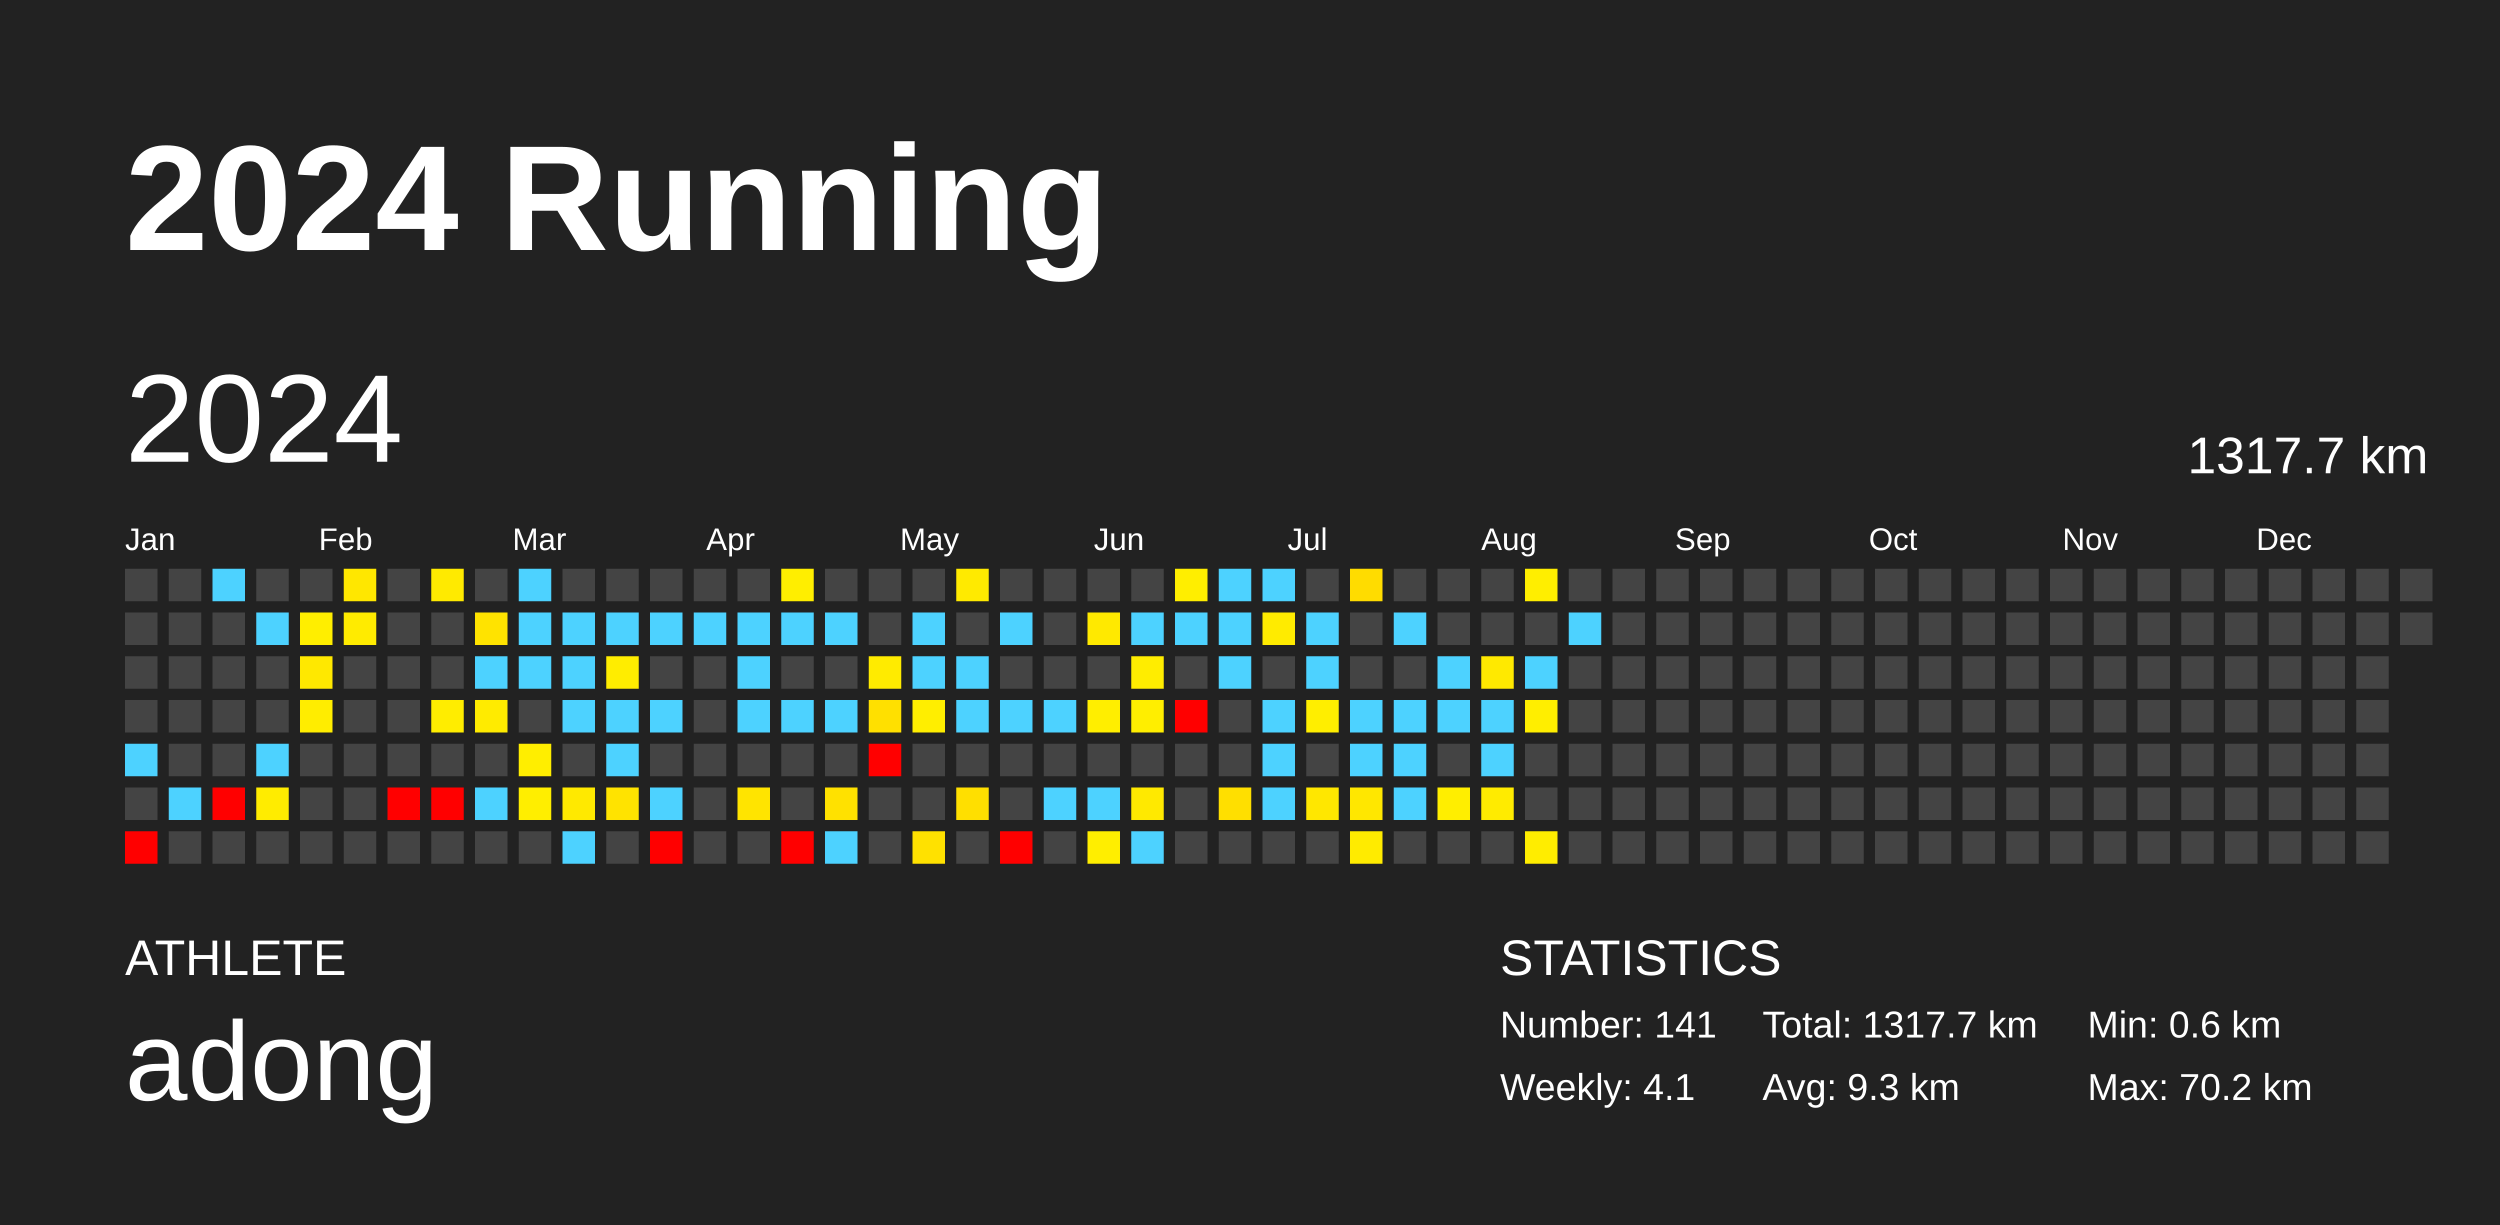
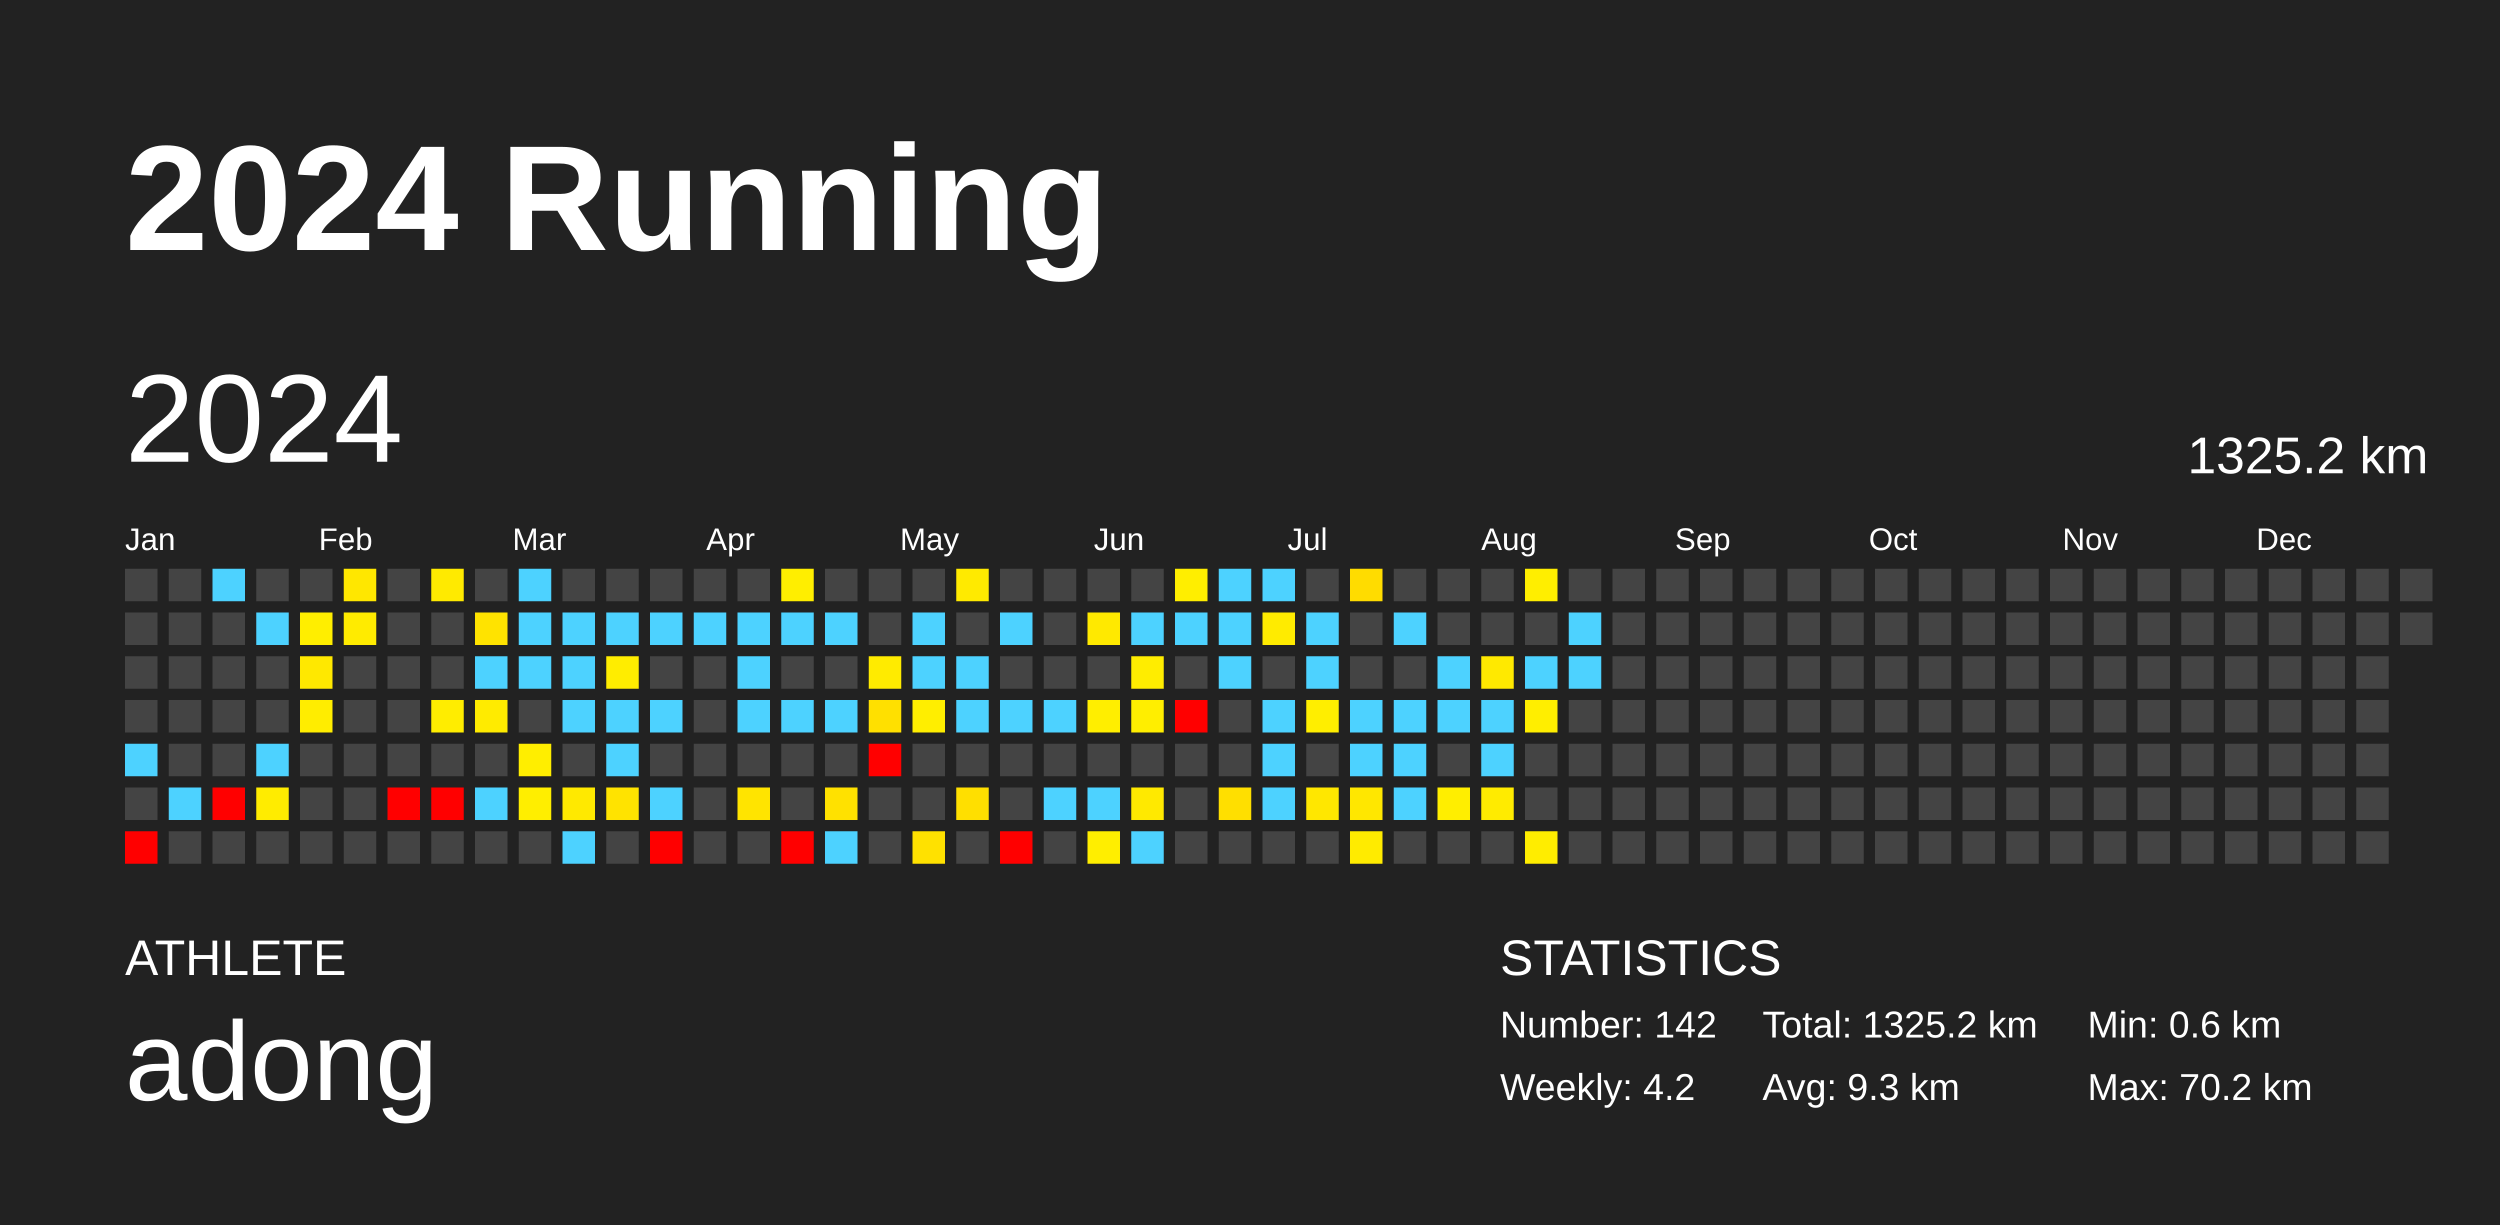
<svg xmlns="http://www.w3.org/2000/svg" baseProfile="full" height="98mm" version="1.1" viewBox="0,0,200,98" width="200mm">
  <defs />
  <rect fill="#222222" height="98" width="200" x="0" y="0" />
  <text fill="#FFFFFF" style="font-size:12px; font-family:Arial; font-weight:bold;" x="10" y="20">2024 Running</text>
  <text fill="#FFFFFF" style="font-size:4px; font-family:Arial" x="10" y="78">ATHLETE</text>
  <text fill="#FFFFFF" style="font-size:9px; font-family:Arial" x="10" y="88">adong</text>
  <text fill="#FFFFFF" style="font-size:4px; font-family:Arial" x="120" y="78">STATISTICS</text>
-   <text fill="#FFFFFF" style="font-size:3px; font-family:Arial" x="120" y="83">Number: 141</text>
-   <text fill="#FFFFFF" style="font-size:3px; font-family:Arial" x="120" y="88">Weekly: 4.1</text>
-   <text fill="#FFFFFF" style="font-size:3px; font-family:Arial" x="141" y="83">Total: 1317.7 km</text>
+   <text fill="#FFFFFF" style="font-size:3px; font-family:Arial" x="120" y="83">Number: 142</text>
+   <text fill="#FFFFFF" style="font-size:3px; font-family:Arial" x="120" y="88">Weekly: 4.2</text>
+   <text fill="#FFFFFF" style="font-size:3px; font-family:Arial" x="141" y="83">Total: 1325.2 km</text>
  <text fill="#FFFFFF" style="font-size:3px; font-family:Arial" x="141" y="88">Avg: 9.3 km</text>
  <text fill="#FFFFFF" style="font-size:3px; font-family:Arial" x="167" y="83">Min: 0.6 km</text>
  <text fill="#FFFFFF" style="font-size:3px; font-family:Arial" x="167" y="88">Max: 70.2 km</text>
  <text dominant-baseline="hanging" fill="#FFFFFF" style="font-size:10.0px; font-family:Arial;" x="10" y="30">2024</text>
-   <text dominant-baseline="hanging" fill="#FFFFFF" style="font-size:4.125px; font-family:Arial;" x="175" y="35">1317.7 km</text>
+   <text dominant-baseline="hanging" fill="#FFFFFF" style="font-size:4.125px; font-family:Arial;" x="175" y="35">1325.2 km</text>
  <text fill="#FFFFFF" style="font-size:2.5px; font-family:Arial" x="10.0" y="44">Jan</text>
  <text fill="#FFFFFF" style="font-size:2.5px; font-family:Arial" x="25.5" y="44">Feb</text>
  <text fill="#FFFFFF" style="font-size:2.5px; font-family:Arial" x="41.0" y="44">Mar</text>
  <text fill="#FFFFFF" style="font-size:2.5px; font-family:Arial" x="56.5" y="44">Apr</text>
  <text fill="#FFFFFF" style="font-size:2.5px; font-family:Arial" x="72.0" y="44">May</text>
  <text fill="#FFFFFF" style="font-size:2.5px; font-family:Arial" x="87.5" y="44">Jun</text>
  <text fill="#FFFFFF" style="font-size:2.5px; font-family:Arial" x="103.0" y="44">Jul</text>
  <text fill="#FFFFFF" style="font-size:2.5px; font-family:Arial" x="118.5" y="44">Aug</text>
  <text fill="#FFFFFF" style="font-size:2.5px; font-family:Arial" x="134.0" y="44">Sep</text>
  <text fill="#FFFFFF" style="font-size:2.5px; font-family:Arial" x="149.5" y="44">Oct</text>
  <text fill="#FFFFFF" style="font-size:2.5px; font-family:Arial" x="165.0" y="44">Nov</text>
  <text fill="#FFFFFF" style="font-size:2.5px; font-family:Arial" x="180.5" y="44">Dec</text>
  <rect fill="#444444" height="2.6" width="2.6" x="10.0" y="45.5" />
  <rect fill="#444444" height="2.6" width="2.6" x="10.0" y="49.0" />
  <rect fill="#444444" height="2.6" width="2.6" x="10.0" y="52.5" />
  <rect fill="#444444" height="2.6" width="2.6" x="10.0" y="56.0" />
  <rect fill="#4dd2ff" height="2.6" width="2.6" x="10.0" y="59.5" />
  <rect fill="#444444" height="2.6" width="2.6" x="10.0" y="63.0" />
  <rect fill="red" height="2.6" width="2.6" x="10.0" y="66.5" />
  <rect fill="#444444" height="2.6" width="2.6" x="13.5" y="45.5" />
  <rect fill="#444444" height="2.6" width="2.6" x="13.5" y="49.0" />
  <rect fill="#444444" height="2.6" width="2.6" x="13.5" y="52.5" />
  <rect fill="#444444" height="2.6" width="2.6" x="13.5" y="56.0" />
  <rect fill="#444444" height="2.6" width="2.6" x="13.5" y="59.5" />
  <rect fill="#4dd2ff" height="2.6" width="2.6" x="13.5" y="63.0" />
  <rect fill="#444444" height="2.6" width="2.6" x="13.5" y="66.5" />
  <rect fill="#4dd2ff" height="2.6" width="2.6" x="17.0" y="45.5" />
  <rect fill="#444444" height="2.6" width="2.6" x="17.0" y="49.0" />
  <rect fill="#444444" height="2.6" width="2.6" x="17.0" y="52.5" />
  <rect fill="#444444" height="2.6" width="2.6" x="17.0" y="56.0" />
  <rect fill="#444444" height="2.6" width="2.6" x="17.0" y="59.5" />
  <rect fill="red" height="2.6" width="2.6" x="17.0" y="63.0" />
  <rect fill="#444444" height="2.6" width="2.6" x="17.0" y="66.5" />
  <rect fill="#444444" height="2.6" width="2.6" x="20.5" y="45.5" />
  <rect fill="#4dd2ff" height="2.6" width="2.6" x="20.5" y="49.0" />
  <rect fill="#444444" height="2.6" width="2.6" x="20.5" y="52.5" />
  <rect fill="#444444" height="2.6" width="2.6" x="20.5" y="56.0" />
  <rect fill="#4dd2ff" height="2.6" width="2.6" x="20.5" y="59.5" />
  <rect fill="#ffec00" height="2.6" width="2.6" x="20.5" y="63.0" />
  <rect fill="#444444" height="2.6" width="2.6" x="20.5" y="66.5" />
  <rect fill="#444444" height="2.6" width="2.6" x="24.0" y="45.5" />
  <rect fill="#ffee00" height="2.6" width="2.6" x="24.0" y="49.0" />
  <rect fill="#ffe800" height="2.6" width="2.6" x="24.0" y="52.5" />
  <rect fill="#ffed00" height="2.6" width="2.6" x="24.0" y="56.0" />
  <rect fill="#444444" height="2.6" width="2.6" x="24.0" y="59.5" />
  <rect fill="#444444" height="2.6" width="2.6" x="24.0" y="63.0" />
  <rect fill="#444444" height="2.6" width="2.6" x="24.0" y="66.5" />
  <rect fill="#ffe700" height="2.6" width="2.6" x="27.5" y="45.5" />
  <rect fill="#ffeb00" height="2.6" width="2.6" x="27.5" y="49.0" />
  <rect fill="#444444" height="2.6" width="2.6" x="27.5" y="52.5" />
  <rect fill="#444444" height="2.6" width="2.6" x="27.5" y="56.0" />
  <rect fill="#444444" height="2.6" width="2.6" x="27.5" y="59.5" />
  <rect fill="#444444" height="2.6" width="2.6" x="27.5" y="63.0" />
  <rect fill="#444444" height="2.6" width="2.6" x="27.5" y="66.5" />
  <rect fill="#444444" height="2.6" width="2.6" x="31.0" y="45.5" />
  <rect fill="#444444" height="2.6" width="2.6" x="31.0" y="49.0" />
  <rect fill="#444444" height="2.6" width="2.6" x="31.0" y="52.5" />
  <rect fill="#444444" height="2.6" width="2.6" x="31.0" y="56.0" />
  <rect fill="#444444" height="2.6" width="2.6" x="31.0" y="59.5" />
  <rect fill="red" height="2.6" width="2.6" x="31.0" y="63.0" />
  <rect fill="#444444" height="2.6" width="2.6" x="31.0" y="66.5" />
  <rect fill="#ffea00" height="2.6" width="2.6" x="34.5" y="45.5" />
  <rect fill="#444444" height="2.6" width="2.6" x="34.5" y="49.0" />
  <rect fill="#444444" height="2.6" width="2.6" x="34.5" y="52.5" />
  <rect fill="#ffed00" height="2.6" width="2.6" x="34.5" y="56.0" />
  <rect fill="#444444" height="2.6" width="2.6" x="34.5" y="59.5" />
  <rect fill="red" height="2.6" width="2.6" x="34.5" y="63.0" />
  <rect fill="#444444" height="2.6" width="2.6" x="34.5" y="66.5" />
  <rect fill="#444444" height="2.6" width="2.6" x="38.0" y="45.5" />
  <rect fill="#ffe300" height="2.6" width="2.6" x="38.0" y="49.0" />
  <rect fill="#4dd2ff" height="2.6" width="2.6" x="38.0" y="52.5" />
  <rect fill="#ffeb00" height="2.6" width="2.6" x="38.0" y="56.0" />
  <rect fill="#444444" height="2.6" width="2.6" x="38.0" y="59.5" />
  <rect fill="#4dd2ff" height="2.6" width="2.6" x="38.0" y="63.0" />
  <rect fill="#444444" height="2.6" width="2.6" x="38.0" y="66.5" />
  <rect fill="#4dd2ff" height="2.6" width="2.6" x="41.5" y="45.5" />
  <rect fill="#4dd2ff" height="2.6" width="2.6" x="41.5" y="49.0" />
  <rect fill="#4dd2ff" height="2.6" width="2.6" x="41.5" y="52.5" />
  <rect fill="#444444" height="2.6" width="2.6" x="41.5" y="56.0" />
  <rect fill="#ffee00" height="2.6" width="2.6" x="41.5" y="59.5" />
  <rect fill="#ffee00" height="2.6" width="2.6" x="41.5" y="63.0" />
  <rect fill="#444444" height="2.6" width="2.6" x="41.5" y="66.5" />
  <rect fill="#444444" height="2.6" width="2.6" x="45.0" y="45.5" />
  <rect fill="#4dd2ff" height="2.6" width="2.6" x="45.0" y="49.0" />
  <rect fill="#4dd2ff" height="2.6" width="2.6" x="45.0" y="52.5" />
  <rect fill="#4dd2ff" height="2.6" width="2.6" x="45.0" y="56.0" />
  <rect fill="#444444" height="2.6" width="2.6" x="45.0" y="59.5" />
  <rect fill="#ffe900" height="2.6" width="2.6" x="45.0" y="63.0" />
  <rect fill="#4dd2ff" height="2.6" width="2.6" x="45.0" y="66.5" />
  <rect fill="#444444" height="2.6" width="2.6" x="48.5" y="45.5" />
  <rect fill="#4dd2ff" height="2.6" width="2.6" x="48.5" y="49.0" />
  <rect fill="#ffed00" height="2.6" width="2.6" x="48.5" y="52.5" />
  <rect fill="#4dd2ff" height="2.6" width="2.6" x="48.5" y="56.0" />
  <rect fill="#4dd2ff" height="2.6" width="2.6" x="48.5" y="59.5" />
  <rect fill="#ffe300" height="2.6" width="2.6" x="48.5" y="63.0" />
  <rect fill="#444444" height="2.6" width="2.6" x="48.5" y="66.5" />
  <rect fill="#444444" height="2.6" width="2.6" x="52.0" y="45.5" />
  <rect fill="#4dd2ff" height="2.6" width="2.6" x="52.0" y="49.0" />
  <rect fill="#444444" height="2.6" width="2.6" x="52.0" y="52.5" />
  <rect fill="#4dd2ff" height="2.6" width="2.6" x="52.0" y="56.0" />
  <rect fill="#444444" height="2.6" width="2.6" x="52.0" y="59.5" />
  <rect fill="#4dd2ff" height="2.6" width="2.6" x="52.0" y="63.0" />
  <rect fill="red" height="2.6" width="2.6" x="52.0" y="66.5" />
  <rect fill="#444444" height="2.6" width="2.6" x="55.5" y="45.5" />
  <rect fill="#4dd2ff" height="2.6" width="2.6" x="55.5" y="49.0" />
  <rect fill="#444444" height="2.6" width="2.6" x="55.5" y="52.5" />
  <rect fill="#444444" height="2.6" width="2.6" x="55.5" y="56.0" />
  <rect fill="#444444" height="2.6" width="2.6" x="55.5" y="59.5" />
  <rect fill="#444444" height="2.6" width="2.6" x="55.5" y="63.0" />
  <rect fill="#444444" height="2.6" width="2.6" x="55.5" y="66.5" />
  <rect fill="#444444" height="2.6" width="2.6" x="59.0" y="45.5" />
  <rect fill="#4dd2ff" height="2.6" width="2.6" x="59.0" y="49.0" />
  <rect fill="#4dd2ff" height="2.6" width="2.6" x="59.0" y="52.5" />
  <rect fill="#4dd2ff" height="2.6" width="2.6" x="59.0" y="56.0" />
  <rect fill="#444444" height="2.6" width="2.6" x="59.0" y="59.5" />
  <rect fill="#ffe400" height="2.6" width="2.6" x="59.0" y="63.0" />
  <rect fill="#444444" height="2.6" width="2.6" x="59.0" y="66.5" />
  <rect fill="#ffee00" height="2.6" width="2.6" x="62.5" y="45.5" />
  <rect fill="#4dd2ff" height="2.6" width="2.6" x="62.5" y="49.0" />
  <rect fill="#444444" height="2.6" width="2.6" x="62.5" y="52.5" />
  <rect fill="#4dd2ff" height="2.6" width="2.6" x="62.5" y="56.0" />
  <rect fill="#444444" height="2.6" width="2.6" x="62.5" y="59.5" />
  <rect fill="#444444" height="2.6" width="2.6" x="62.5" y="63.0" />
  <rect fill="red" height="2.6" width="2.6" x="62.5" y="66.5" />
  <rect fill="#444444" height="2.6" width="2.6" x="66.0" y="45.5" />
  <rect fill="#4dd2ff" height="2.6" width="2.6" x="66.0" y="49.0" />
  <rect fill="#444444" height="2.6" width="2.6" x="66.0" y="52.5" />
  <rect fill="#4dd2ff" height="2.6" width="2.6" x="66.0" y="56.0" />
  <rect fill="#444444" height="2.6" width="2.6" x="66.0" y="59.5" />
  <rect fill="#ffe100" height="2.6" width="2.6" x="66.0" y="63.0" />
  <rect fill="#4dd2ff" height="2.6" width="2.6" x="66.0" y="66.5" />
  <rect fill="#444444" height="2.6" width="2.6" x="69.5" y="45.5" />
  <rect fill="#444444" height="2.6" width="2.6" x="69.5" y="49.0" />
  <rect fill="#ffeb00" height="2.6" width="2.6" x="69.5" y="52.5" />
  <rect fill="#ffe000" height="2.6" width="2.6" x="69.5" y="56.0" />
  <rect fill="red" height="2.6" width="2.6" x="69.5" y="59.5" />
  <rect fill="#444444" height="2.6" width="2.6" x="69.5" y="63.0" />
  <rect fill="#444444" height="2.6" width="2.6" x="69.5" y="66.5" />
  <rect fill="#444444" height="2.6" width="2.6" x="73.0" y="45.5" />
  <rect fill="#4dd2ff" height="2.6" width="2.6" x="73.0" y="49.0" />
  <rect fill="#4dd2ff" height="2.6" width="2.6" x="73.0" y="52.5" />
  <rect fill="#ffee00" height="2.6" width="2.6" x="73.0" y="56.0" />
  <rect fill="#444444" height="2.6" width="2.6" x="73.0" y="59.5" />
  <rect fill="#444444" height="2.6" width="2.6" x="73.0" y="63.0" />
  <rect fill="#ffe100" height="2.6" width="2.6" x="73.0" y="66.5" />
  <rect fill="#ffea00" height="2.6" width="2.6" x="76.5" y="45.5" />
  <rect fill="#444444" height="2.6" width="2.6" x="76.5" y="49.0" />
  <rect fill="#4dd2ff" height="2.6" width="2.6" x="76.5" y="52.5" />
  <rect fill="#4dd2ff" height="2.6" width="2.6" x="76.5" y="56.0" />
  <rect fill="#444444" height="2.6" width="2.6" x="76.5" y="59.5" />
  <rect fill="#ffdf00" height="2.6" width="2.6" x="76.5" y="63.0" />
  <rect fill="#444444" height="2.6" width="2.6" x="76.5" y="66.5" />
  <rect fill="#444444" height="2.6" width="2.6" x="80.0" y="45.5" />
  <rect fill="#4dd2ff" height="2.6" width="2.6" x="80.0" y="49.0" />
  <rect fill="#444444" height="2.6" width="2.6" x="80.0" y="52.5" />
  <rect fill="#4dd2ff" height="2.6" width="2.6" x="80.0" y="56.0" />
  <rect fill="#444444" height="2.6" width="2.6" x="80.0" y="59.5" />
  <rect fill="#444444" height="2.6" width="2.6" x="80.0" y="63.0" />
  <rect fill="red" height="2.6" width="2.6" x="80.0" y="66.5" />
  <rect fill="#444444" height="2.6" width="2.6" x="83.5" y="45.5" />
  <rect fill="#444444" height="2.6" width="2.6" x="83.5" y="49.0" />
  <rect fill="#444444" height="2.6" width="2.6" x="83.5" y="52.5" />
  <rect fill="#4dd2ff" height="2.6" width="2.6" x="83.5" y="56.0" />
  <rect fill="#444444" height="2.6" width="2.6" x="83.5" y="59.5" />
  <rect fill="#4dd2ff" height="2.6" width="2.6" x="83.5" y="63.0" />
  <rect fill="#444444" height="2.6" width="2.6" x="83.5" y="66.5" />
  <rect fill="#444444" height="2.6" width="2.6" x="87.0" y="45.5" />
  <rect fill="#ffe900" height="2.6" width="2.6" x="87.0" y="49.0" />
  <rect fill="#444444" height="2.6" width="2.6" x="87.0" y="52.5" />
  <rect fill="#ffee00" height="2.6" width="2.6" x="87.0" y="56.0" />
  <rect fill="#444444" height="2.6" width="2.6" x="87.0" y="59.5" />
  <rect fill="#4dd2ff" height="2.6" width="2.6" x="87.0" y="63.0" />
  <rect fill="#ffee00" height="2.6" width="2.6" x="87.0" y="66.5" />
  <rect fill="#444444" height="2.6" width="2.6" x="90.5" y="45.5" />
  <rect fill="#4dd2ff" height="2.6" width="2.6" x="90.5" y="49.0" />
  <rect fill="#ffed00" height="2.6" width="2.6" x="90.5" y="52.5" />
  <rect fill="#ffee00" height="2.6" width="2.6" x="90.5" y="56.0" />
  <rect fill="#444444" height="2.6" width="2.6" x="90.5" y="59.5" />
  <rect fill="#ffe900" height="2.6" width="2.6" x="90.5" y="63.0" />
  <rect fill="#4dd2ff" height="2.6" width="2.6" x="90.5" y="66.5" />
  <rect fill="#ffee00" height="2.6" width="2.6" x="94.0" y="45.5" />
  <rect fill="#4dd2ff" height="2.6" width="2.6" x="94.0" y="49.0" />
  <rect fill="#444444" height="2.6" width="2.6" x="94.0" y="52.5" />
  <rect fill="red" height="2.6" width="2.6" x="94.0" y="56.0" />
  <rect fill="#444444" height="2.6" width="2.6" x="94.0" y="59.5" />
  <rect fill="#444444" height="2.6" width="2.6" x="94.0" y="63.0" />
  <rect fill="#444444" height="2.6" width="2.6" x="94.0" y="66.5" />
  <rect fill="#4dd2ff" height="2.6" width="2.6" x="97.5" y="45.5" />
  <rect fill="#4dd2ff" height="2.6" width="2.6" x="97.5" y="49.0" />
  <rect fill="#4dd2ff" height="2.6" width="2.6" x="97.5" y="52.5" />
  <rect fill="#444444" height="2.6" width="2.6" x="97.5" y="56.0" />
  <rect fill="#444444" height="2.6" width="2.6" x="97.5" y="59.5" />
  <rect fill="#ffdf00" height="2.6" width="2.6" x="97.5" y="63.0" />
  <rect fill="#444444" height="2.6" width="2.6" x="97.5" y="66.5" />
  <rect fill="#4dd2ff" height="2.6" width="2.6" x="101.0" y="45.5" />
  <rect fill="#ffeb00" height="2.6" width="2.6" x="101.0" y="49.0" />
  <rect fill="#444444" height="2.6" width="2.6" x="101.0" y="52.5" />
  <rect fill="#4dd2ff" height="2.6" width="2.6" x="101.0" y="56.0" />
  <rect fill="#4dd2ff" height="2.6" width="2.6" x="101.0" y="59.5" />
  <rect fill="#4dd2ff" height="2.6" width="2.6" x="101.0" y="63.0" />
  <rect fill="#444444" height="2.6" width="2.6" x="101.0" y="66.5" />
  <rect fill="#444444" height="2.6" width="2.6" x="104.5" y="45.5" />
  <rect fill="#4dd2ff" height="2.6" width="2.6" x="104.5" y="49.0" />
  <rect fill="#4dd2ff" height="2.6" width="2.6" x="104.5" y="52.5" />
  <rect fill="#ffee00" height="2.6" width="2.6" x="104.5" y="56.0" />
  <rect fill="#444444" height="2.6" width="2.6" x="104.5" y="59.5" />
  <rect fill="#ffe700" height="2.6" width="2.6" x="104.5" y="63.0" />
  <rect fill="#444444" height="2.6" width="2.6" x="104.5" y="66.5" />
  <rect fill="#ffdc00" height="2.6" width="2.6" x="108.0" y="45.5" />
  <rect fill="#444444" height="2.6" width="2.6" x="108.0" y="49.0" />
  <rect fill="#444444" height="2.6" width="2.6" x="108.0" y="52.5" />
  <rect fill="#4dd2ff" height="2.6" width="2.6" x="108.0" y="56.0" />
  <rect fill="#4dd2ff" height="2.6" width="2.6" x="108.0" y="59.5" />
  <rect fill="#ffe700" height="2.6" width="2.6" x="108.0" y="63.0" />
  <rect fill="#ffeb00" height="2.6" width="2.6" x="108.0" y="66.5" />
  <rect fill="#444444" height="2.6" width="2.6" x="111.5" y="45.5" />
  <rect fill="#4dd2ff" height="2.6" width="2.6" x="111.5" y="49.0" />
  <rect fill="#444444" height="2.6" width="2.6" x="111.5" y="52.5" />
  <rect fill="#4dd2ff" height="2.6" width="2.6" x="111.5" y="56.0" />
  <rect fill="#4dd2ff" height="2.6" width="2.6" x="111.5" y="59.5" />
  <rect fill="#4dd2ff" height="2.6" width="2.6" x="111.5" y="63.0" />
  <rect fill="#444444" height="2.6" width="2.6" x="111.5" y="66.5" />
  <rect fill="#444444" height="2.6" width="2.6" x="115.0" y="45.5" />
  <rect fill="#444444" height="2.6" width="2.6" x="115.0" y="49.0" />
  <rect fill="#4dd2ff" height="2.6" width="2.6" x="115.0" y="52.5" />
  <rect fill="#4dd2ff" height="2.6" width="2.6" x="115.0" y="56.0" />
  <rect fill="#444444" height="2.6" width="2.6" x="115.0" y="59.5" />
  <rect fill="#ffee00" height="2.6" width="2.6" x="115.0" y="63.0" />
  <rect fill="#444444" height="2.6" width="2.6" x="115.0" y="66.5" />
  <rect fill="#444444" height="2.6" width="2.6" x="118.5" y="45.5" />
  <rect fill="#444444" height="2.6" width="2.6" x="118.5" y="49.0" />
  <rect fill="#ffe900" height="2.6" width="2.6" x="118.5" y="52.5" />
  <rect fill="#4dd2ff" height="2.6" width="2.6" x="118.5" y="56.0" />
  <rect fill="#4dd2ff" height="2.6" width="2.6" x="118.5" y="59.5" />
  <rect fill="#ffeb00" height="2.6" width="2.6" x="118.5" y="63.0" />
  <rect fill="#444444" height="2.6" width="2.6" x="118.5" y="66.5" />
  <rect fill="#ffee00" height="2.6" width="2.6" x="122.0" y="45.5" />
  <rect fill="#444444" height="2.6" width="2.6" x="122.0" y="49.0" />
  <rect fill="#4dd2ff" height="2.6" width="2.6" x="122.0" y="52.5" />
  <rect fill="#ffee00" height="2.6" width="2.6" x="122.0" y="56.0" />
  <rect fill="#444444" height="2.6" width="2.6" x="122.0" y="59.5" />
  <rect fill="#444444" height="2.6" width="2.6" x="122.0" y="63.0" />
  <rect fill="#ffed00" height="2.6" width="2.6" x="122.0" y="66.5" />
  <rect fill="#444444" height="2.6" width="2.6" x="125.5" y="45.5" />
  <rect fill="#4dd2ff" height="2.6" width="2.6" x="125.5" y="49.0" />
-   <rect fill="#444444" height="2.6" width="2.6" x="125.5" y="52.5" />
+   <rect fill="#4dd2ff" height="2.6" width="2.6" x="125.5" y="52.5" />
  <rect fill="#444444" height="2.6" width="2.6" x="125.5" y="56.0" />
  <rect fill="#444444" height="2.6" width="2.6" x="125.5" y="59.5" />
  <rect fill="#444444" height="2.6" width="2.6" x="125.5" y="63.0" />
  <rect fill="#444444" height="2.6" width="2.6" x="125.5" y="66.5" />
  <rect fill="#444444" height="2.6" width="2.6" x="129.0" y="45.5" />
  <rect fill="#444444" height="2.6" width="2.6" x="129.0" y="49.0" />
  <rect fill="#444444" height="2.6" width="2.6" x="129.0" y="52.5" />
  <rect fill="#444444" height="2.6" width="2.6" x="129.0" y="56.0" />
  <rect fill="#444444" height="2.6" width="2.6" x="129.0" y="59.5" />
  <rect fill="#444444" height="2.6" width="2.6" x="129.0" y="63.0" />
  <rect fill="#444444" height="2.6" width="2.6" x="129.0" y="66.5" />
  <rect fill="#444444" height="2.6" width="2.6" x="132.5" y="45.5" />
  <rect fill="#444444" height="2.6" width="2.6" x="132.5" y="49.0" />
  <rect fill="#444444" height="2.6" width="2.6" x="132.5" y="52.5" />
  <rect fill="#444444" height="2.6" width="2.6" x="132.5" y="56.0" />
  <rect fill="#444444" height="2.6" width="2.6" x="132.5" y="59.5" />
  <rect fill="#444444" height="2.6" width="2.6" x="132.5" y="63.0" />
  <rect fill="#444444" height="2.6" width="2.6" x="132.5" y="66.5" />
  <rect fill="#444444" height="2.6" width="2.6" x="136.0" y="45.5" />
  <rect fill="#444444" height="2.6" width="2.6" x="136.0" y="49.0" />
  <rect fill="#444444" height="2.6" width="2.6" x="136.0" y="52.5" />
  <rect fill="#444444" height="2.6" width="2.6" x="136.0" y="56.0" />
  <rect fill="#444444" height="2.6" width="2.6" x="136.0" y="59.5" />
  <rect fill="#444444" height="2.6" width="2.6" x="136.0" y="63.0" />
  <rect fill="#444444" height="2.6" width="2.6" x="136.0" y="66.5" />
  <rect fill="#444444" height="2.6" width="2.6" x="139.5" y="45.5" />
  <rect fill="#444444" height="2.6" width="2.6" x="139.5" y="49.0" />
  <rect fill="#444444" height="2.6" width="2.6" x="139.5" y="52.5" />
  <rect fill="#444444" height="2.6" width="2.6" x="139.5" y="56.0" />
  <rect fill="#444444" height="2.6" width="2.6" x="139.5" y="59.5" />
  <rect fill="#444444" height="2.6" width="2.6" x="139.5" y="63.0" />
  <rect fill="#444444" height="2.6" width="2.6" x="139.5" y="66.5" />
  <rect fill="#444444" height="2.6" width="2.6" x="143.0" y="45.5" />
  <rect fill="#444444" height="2.6" width="2.6" x="143.0" y="49.0" />
  <rect fill="#444444" height="2.6" width="2.6" x="143.0" y="52.5" />
  <rect fill="#444444" height="2.6" width="2.6" x="143.0" y="56.0" />
  <rect fill="#444444" height="2.6" width="2.6" x="143.0" y="59.5" />
  <rect fill="#444444" height="2.6" width="2.6" x="143.0" y="63.0" />
  <rect fill="#444444" height="2.6" width="2.6" x="143.0" y="66.5" />
  <rect fill="#444444" height="2.6" width="2.6" x="146.5" y="45.5" />
  <rect fill="#444444" height="2.6" width="2.6" x="146.5" y="49.0" />
  <rect fill="#444444" height="2.6" width="2.6" x="146.5" y="52.5" />
  <rect fill="#444444" height="2.6" width="2.6" x="146.5" y="56.0" />
  <rect fill="#444444" height="2.6" width="2.6" x="146.5" y="59.5" />
  <rect fill="#444444" height="2.6" width="2.6" x="146.5" y="63.0" />
  <rect fill="#444444" height="2.6" width="2.6" x="146.5" y="66.5" />
  <rect fill="#444444" height="2.6" width="2.6" x="150.0" y="45.5" />
  <rect fill="#444444" height="2.6" width="2.6" x="150.0" y="49.0" />
  <rect fill="#444444" height="2.6" width="2.6" x="150.0" y="52.5" />
  <rect fill="#444444" height="2.6" width="2.6" x="150.0" y="56.0" />
  <rect fill="#444444" height="2.6" width="2.6" x="150.0" y="59.5" />
  <rect fill="#444444" height="2.6" width="2.6" x="150.0" y="63.0" />
  <rect fill="#444444" height="2.6" width="2.6" x="150.0" y="66.5" />
  <rect fill="#444444" height="2.6" width="2.6" x="153.5" y="45.5" />
  <rect fill="#444444" height="2.6" width="2.6" x="153.5" y="49.0" />
  <rect fill="#444444" height="2.6" width="2.6" x="153.5" y="52.5" />
  <rect fill="#444444" height="2.6" width="2.6" x="153.5" y="56.0" />
  <rect fill="#444444" height="2.6" width="2.6" x="153.5" y="59.5" />
  <rect fill="#444444" height="2.6" width="2.6" x="153.5" y="63.0" />
  <rect fill="#444444" height="2.6" width="2.6" x="153.5" y="66.5" />
  <rect fill="#444444" height="2.6" width="2.6" x="157.0" y="45.5" />
  <rect fill="#444444" height="2.6" width="2.6" x="157.0" y="49.0" />
  <rect fill="#444444" height="2.6" width="2.6" x="157.0" y="52.5" />
  <rect fill="#444444" height="2.6" width="2.6" x="157.0" y="56.0" />
  <rect fill="#444444" height="2.6" width="2.6" x="157.0" y="59.5" />
  <rect fill="#444444" height="2.6" width="2.6" x="157.0" y="63.0" />
  <rect fill="#444444" height="2.6" width="2.6" x="157.0" y="66.5" />
  <rect fill="#444444" height="2.6" width="2.6" x="160.5" y="45.5" />
  <rect fill="#444444" height="2.6" width="2.6" x="160.5" y="49.0" />
  <rect fill="#444444" height="2.6" width="2.6" x="160.5" y="52.5" />
  <rect fill="#444444" height="2.6" width="2.6" x="160.5" y="56.0" />
  <rect fill="#444444" height="2.6" width="2.6" x="160.5" y="59.5" />
  <rect fill="#444444" height="2.6" width="2.6" x="160.5" y="63.0" />
  <rect fill="#444444" height="2.6" width="2.6" x="160.5" y="66.5" />
  <rect fill="#444444" height="2.6" width="2.6" x="164.0" y="45.5" />
  <rect fill="#444444" height="2.6" width="2.6" x="164.0" y="49.0" />
  <rect fill="#444444" height="2.6" width="2.6" x="164.0" y="52.5" />
  <rect fill="#444444" height="2.6" width="2.6" x="164.0" y="56.0" />
  <rect fill="#444444" height="2.6" width="2.6" x="164.0" y="59.5" />
  <rect fill="#444444" height="2.6" width="2.6" x="164.0" y="63.0" />
  <rect fill="#444444" height="2.6" width="2.6" x="164.0" y="66.5" />
  <rect fill="#444444" height="2.6" width="2.6" x="167.5" y="45.5" />
  <rect fill="#444444" height="2.6" width="2.6" x="167.5" y="49.0" />
  <rect fill="#444444" height="2.6" width="2.6" x="167.5" y="52.5" />
  <rect fill="#444444" height="2.6" width="2.6" x="167.5" y="56.0" />
  <rect fill="#444444" height="2.6" width="2.6" x="167.5" y="59.5" />
  <rect fill="#444444" height="2.6" width="2.6" x="167.5" y="63.0" />
  <rect fill="#444444" height="2.6" width="2.6" x="167.5" y="66.5" />
  <rect fill="#444444" height="2.6" width="2.6" x="171.0" y="45.5" />
  <rect fill="#444444" height="2.6" width="2.6" x="171.0" y="49.0" />
  <rect fill="#444444" height="2.6" width="2.6" x="171.0" y="52.5" />
  <rect fill="#444444" height="2.6" width="2.6" x="171.0" y="56.0" />
  <rect fill="#444444" height="2.6" width="2.6" x="171.0" y="59.5" />
  <rect fill="#444444" height="2.6" width="2.6" x="171.0" y="63.0" />
  <rect fill="#444444" height="2.6" width="2.6" x="171.0" y="66.5" />
  <rect fill="#444444" height="2.6" width="2.6" x="174.5" y="45.5" />
  <rect fill="#444444" height="2.6" width="2.6" x="174.5" y="49.0" />
  <rect fill="#444444" height="2.6" width="2.6" x="174.5" y="52.5" />
  <rect fill="#444444" height="2.6" width="2.6" x="174.5" y="56.0" />
  <rect fill="#444444" height="2.6" width="2.6" x="174.5" y="59.5" />
  <rect fill="#444444" height="2.6" width="2.6" x="174.5" y="63.0" />
  <rect fill="#444444" height="2.6" width="2.6" x="174.5" y="66.5" />
  <rect fill="#444444" height="2.6" width="2.6" x="178.0" y="45.5" />
  <rect fill="#444444" height="2.6" width="2.6" x="178.0" y="49.0" />
  <rect fill="#444444" height="2.6" width="2.6" x="178.0" y="52.5" />
  <rect fill="#444444" height="2.6" width="2.6" x="178.0" y="56.0" />
  <rect fill="#444444" height="2.6" width="2.6" x="178.0" y="59.5" />
  <rect fill="#444444" height="2.6" width="2.6" x="178.0" y="63.0" />
  <rect fill="#444444" height="2.6" width="2.6" x="178.0" y="66.5" />
  <rect fill="#444444" height="2.6" width="2.6" x="181.5" y="45.5" />
  <rect fill="#444444" height="2.6" width="2.6" x="181.5" y="49.0" />
  <rect fill="#444444" height="2.6" width="2.6" x="181.5" y="52.5" />
  <rect fill="#444444" height="2.6" width="2.6" x="181.5" y="56.0" />
  <rect fill="#444444" height="2.6" width="2.6" x="181.5" y="59.5" />
  <rect fill="#444444" height="2.6" width="2.6" x="181.5" y="63.0" />
  <rect fill="#444444" height="2.6" width="2.6" x="181.5" y="66.5" />
  <rect fill="#444444" height="2.6" width="2.6" x="185.0" y="45.5" />
  <rect fill="#444444" height="2.6" width="2.6" x="185.0" y="49.0" />
  <rect fill="#444444" height="2.6" width="2.6" x="185.0" y="52.5" />
  <rect fill="#444444" height="2.6" width="2.6" x="185.0" y="56.0" />
  <rect fill="#444444" height="2.6" width="2.6" x="185.0" y="59.5" />
  <rect fill="#444444" height="2.6" width="2.6" x="185.0" y="63.0" />
  <rect fill="#444444" height="2.6" width="2.6" x="185.0" y="66.5" />
  <rect fill="#444444" height="2.6" width="2.6" x="188.5" y="45.5" />
  <rect fill="#444444" height="2.6" width="2.6" x="188.5" y="49.0" />
  <rect fill="#444444" height="2.6" width="2.6" x="188.5" y="52.5" />
  <rect fill="#444444" height="2.6" width="2.6" x="188.5" y="56.0" />
  <rect fill="#444444" height="2.6" width="2.6" x="188.5" y="59.5" />
  <rect fill="#444444" height="2.6" width="2.6" x="188.5" y="63.0" />
  <rect fill="#444444" height="2.6" width="2.6" x="188.5" y="66.5" />
  <rect fill="#444444" height="2.6" width="2.6" x="192.0" y="45.5" />
  <rect fill="#444444" height="2.6" width="2.6" x="192.0" y="49.0" />
</svg>
